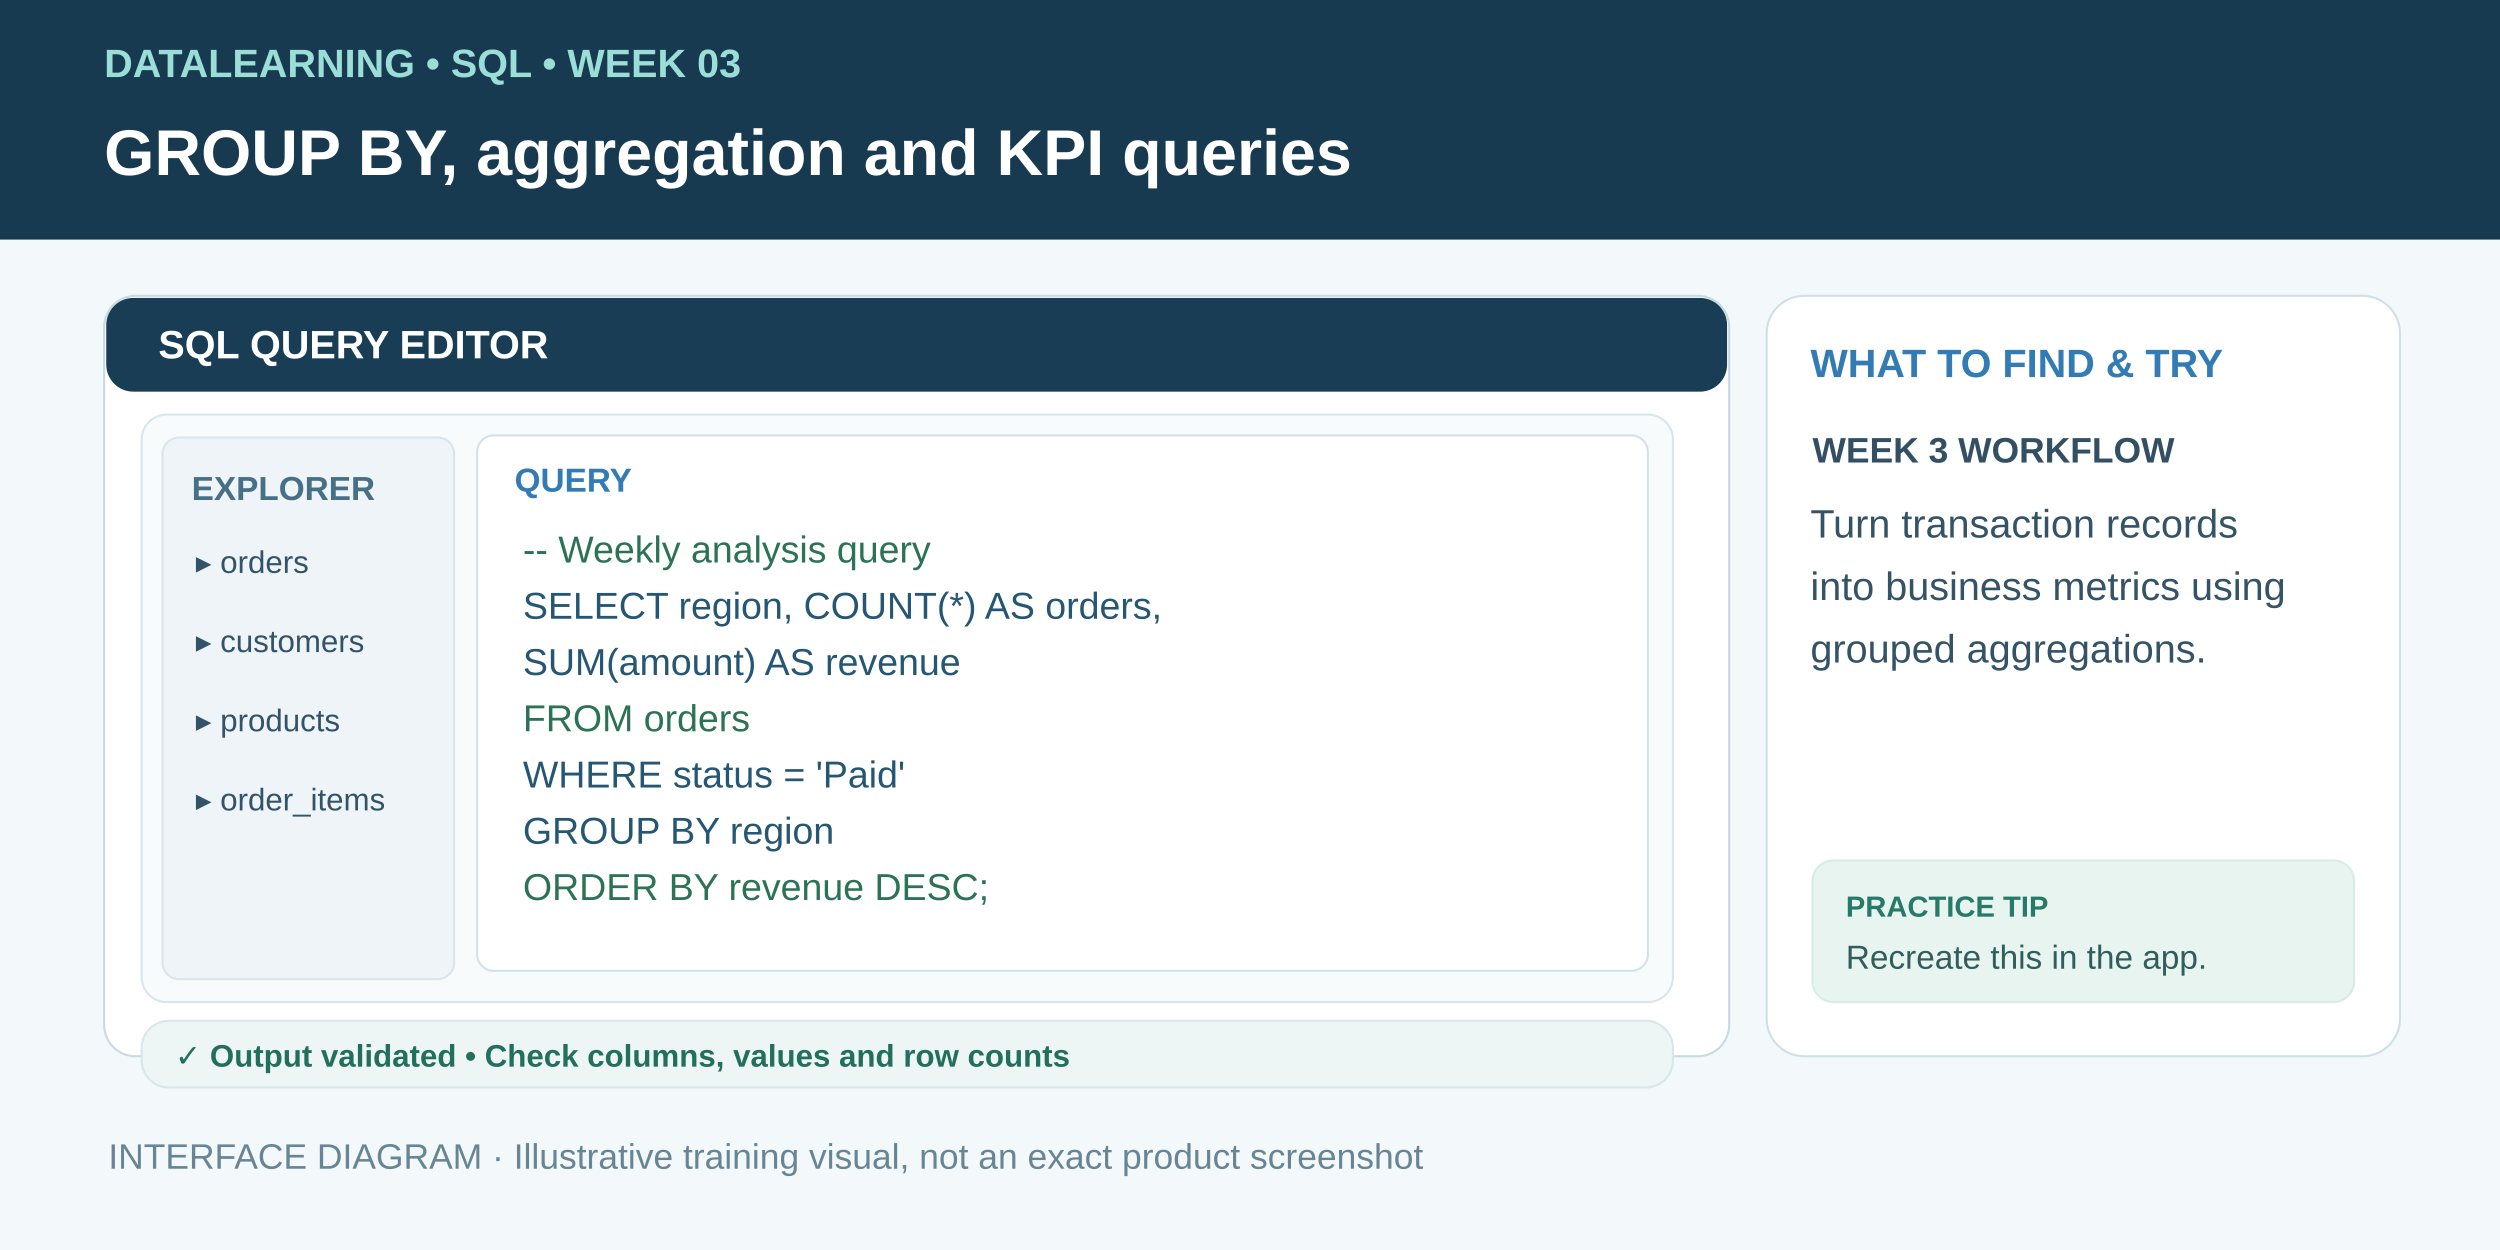
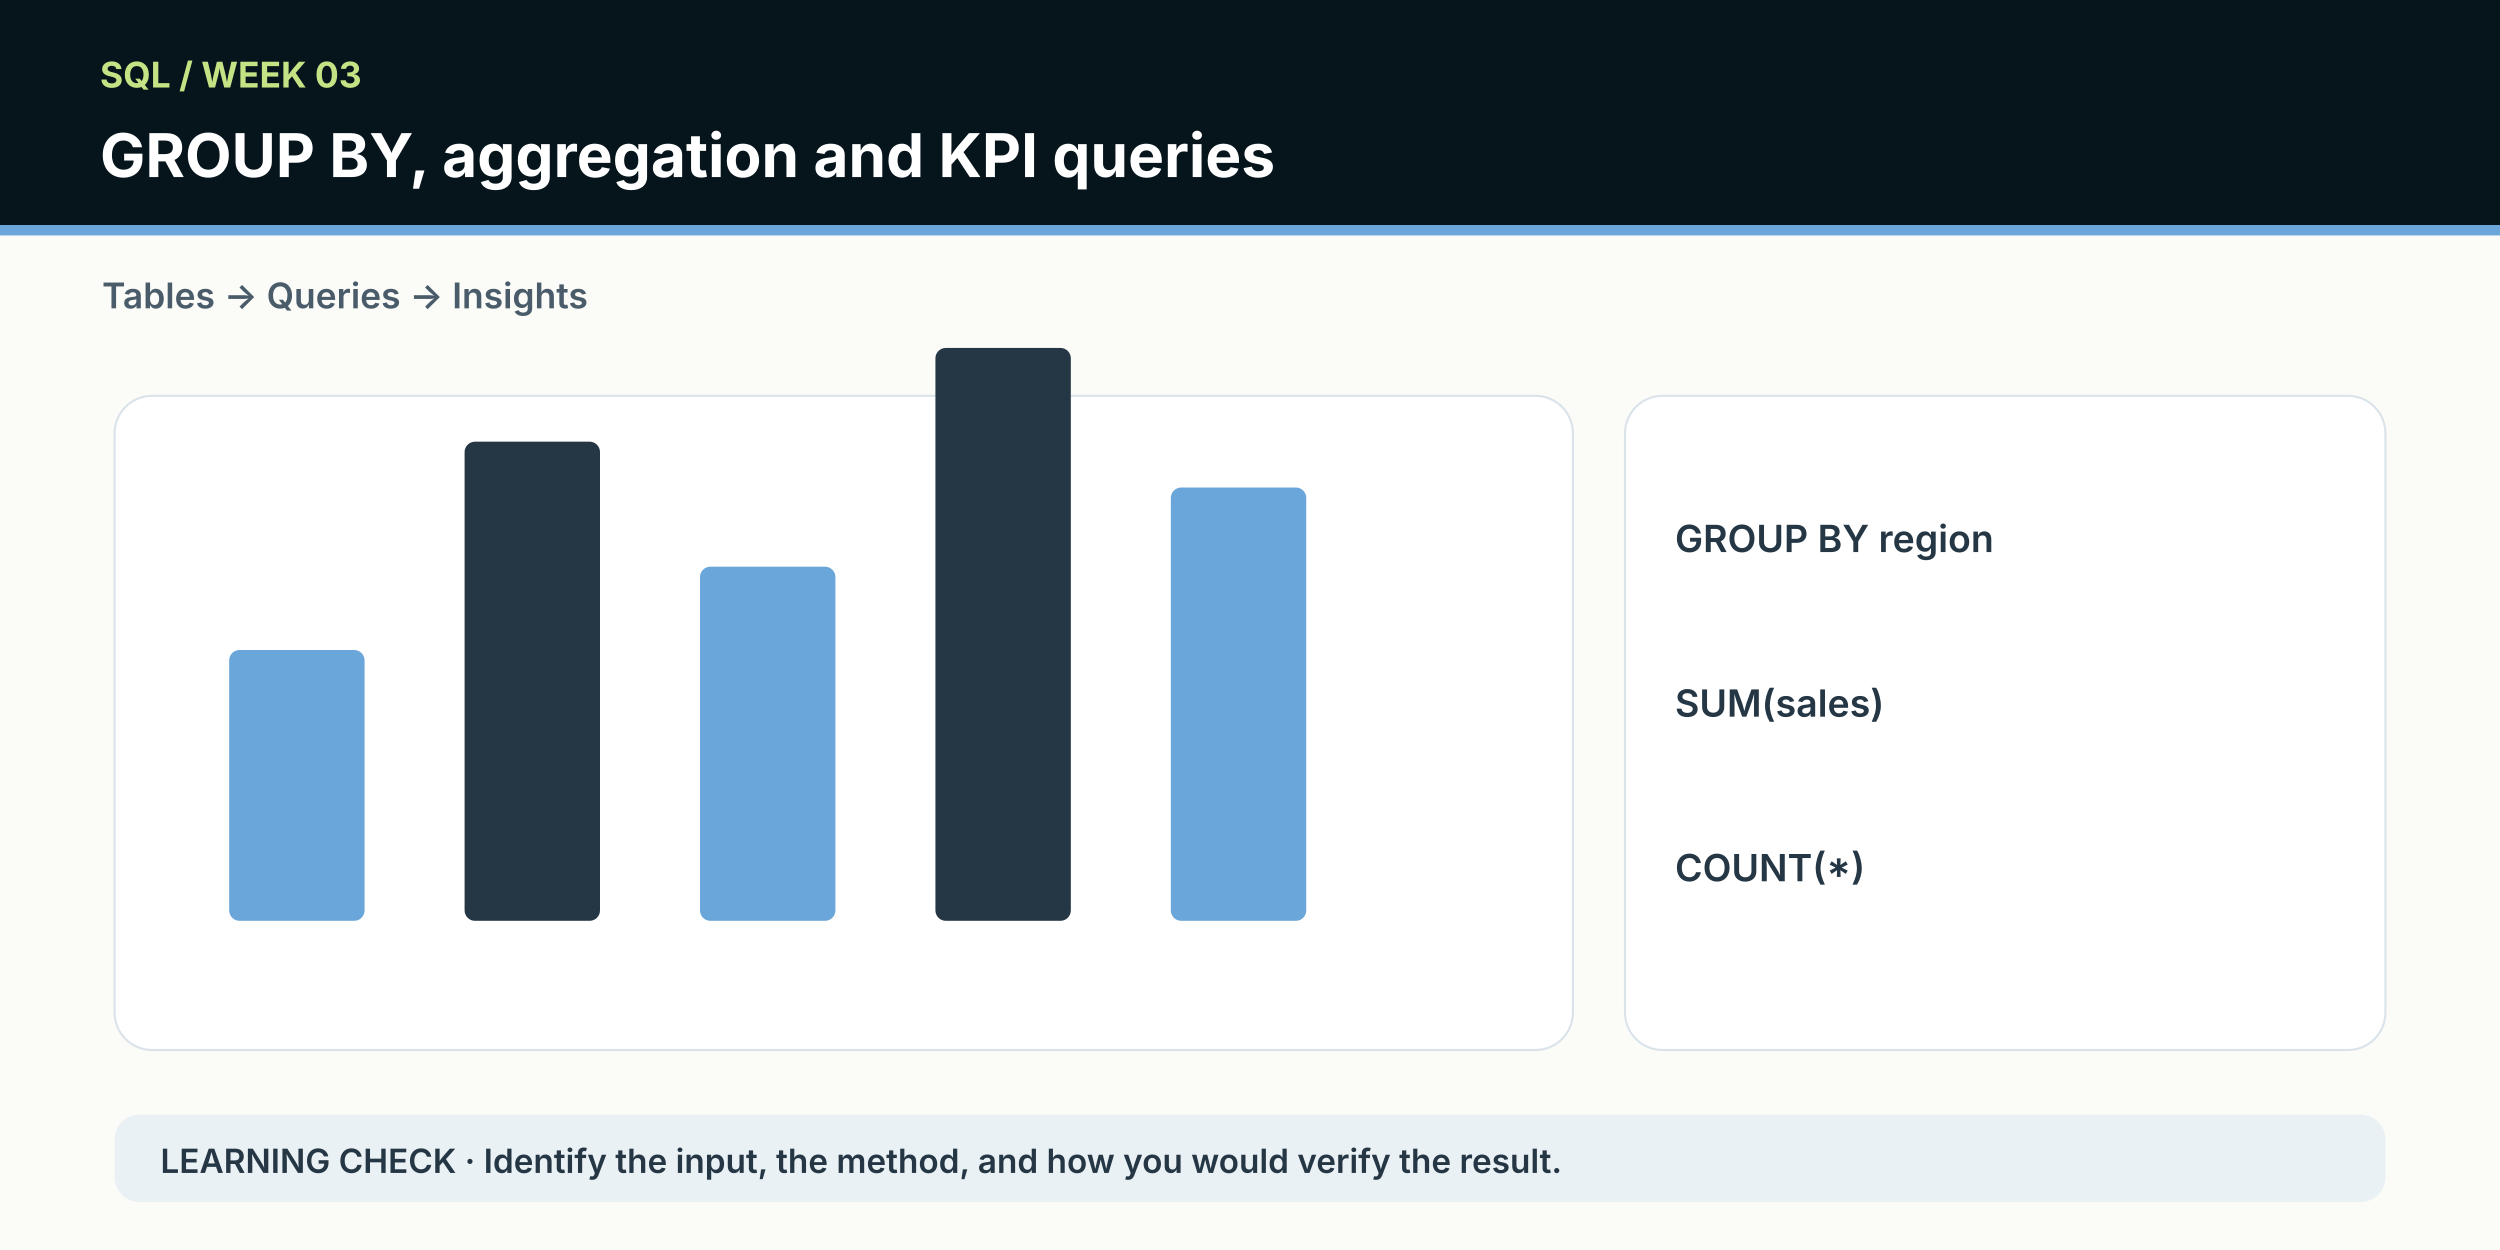
- <svg xmlns="http://www.w3.org/2000/svg" viewBox="0 0 1200 600" width="1200" height="600" role="img" aria-label="Illustrated sql learning interface for week 3">
-   <rect width="1200" height="600" fill="#f3f8fa" />
-   <rect width="1200" height="115" fill="#173a50" />
-   <text x="50" y="37" fill="#9bddd7" font-family="Arial, sans-serif" font-size="19" font-weight="700">DATALEARNING • SQL • WEEK 03</text>
-   <text x="50" y="84" fill="#ffffff" font-family="Arial, sans-serif" font-size="31" font-weight="700">GROUP BY, aggregation and KPI queries</text>
-   <rect x="50" y="142" width="780" height="365" rx="15" fill="#fff" stroke="#c8d9df" />
-   <rect x="51" y="143" width="778" height="45" rx="13" fill="#193d54" />
-   <text x="76" y="172" fill="#ffffff" font-family="Arial, sans-serif" font-size="19" font-weight="700">SQL QUERY EDITOR</text>
-   <rect x="68" y="199" width="735" height="282" rx="12" fill="#f8fbfc" stroke="#d8e5eb" />
-   <rect x="78" y="210" width="140" height="260" rx="8" fill="#eef4f7" stroke="#d9e5eb" />
-   <text x="92" y="240" fill="#477087" font-family="Arial, sans-serif" font-size="16" font-weight="700">EXPLORER</text>
-   <text x="94" y="275" fill="#335368" font-family="Arial, sans-serif" font-size="15" font-weight="500">▸ orders</text>
-   <text x="94" y="313" fill="#335368" font-family="Arial, sans-serif" font-size="15" font-weight="500">▸ customers</text>
-   <text x="94" y="351" fill="#335368" font-family="Arial, sans-serif" font-size="15" font-weight="500">▸ products</text>
-   <text x="94" y="389" fill="#335368" font-family="Arial, sans-serif" font-size="15" font-weight="500">▸ order_items</text>
-   <rect x="229" y="209" width="562" height="257" rx="8" fill="#fff" stroke="#d3e2e9" />
-   <text x="247" y="236" fill="#337cb3" font-family="Arial, sans-serif" font-size="16" font-weight="700">QUERY</text>
-   <text x="251" y="270" fill="#2b7257" font-family="Arial, sans-serif" font-size="18" font-weight="500">-- Weekly analysis query</text>
-   <text x="251" y="297" fill="#255674" font-family="Arial, sans-serif" font-size="18" font-weight="500">SELECT region, COUNT(*) AS orders,</text>
-   <text x="251" y="324" fill="#255674" font-family="Arial, sans-serif" font-size="18" font-weight="500">       SUM(amount) AS revenue</text>
-   <text x="251" y="351" fill="#2b7257" font-family="Arial, sans-serif" font-size="18" font-weight="500">FROM orders</text>
-   <text x="251" y="378" fill="#255674" font-family="Arial, sans-serif" font-size="18" font-weight="500">WHERE status = 'Paid'</text>
-   <text x="251" y="405" fill="#255674" font-family="Arial, sans-serif" font-size="18" font-weight="500">GROUP BY region</text>
-   <text x="251" y="432" fill="#2b7257" font-family="Arial, sans-serif" font-size="18" font-weight="500">ORDER BY revenue DESC;</text>
-   <rect x="68" y="490" width="735" height="32" rx="13" fill="#edf6f5" stroke="#d8e6ea" />
-   <text x="84" y="512" fill="#236f5e" font-family="Arial, sans-serif" font-size="15" font-weight="600">✓ Output validated    •    Check columns, values and row counts</text>
-   <rect x="848" y="142" width="304" height="365" rx="18" fill="#ffffff" stroke="#cedfe6" />
-   <text x="869" y="181" fill="#337cb3" font-family="Arial, sans-serif" font-size="19" font-weight="700">WHAT TO FIND &amp; TRY</text>
-   <text x="870" y="222" fill="#334f64" font-family="Arial, sans-serif" font-size="17" font-weight="700">WEEK 3 WORKFLOW</text>
-   <text x="869" y="258" fill="#345366" font-family="Arial, sans-serif" font-size="19" font-weight="500">Turn transaction records</text>
-   <text x="869" y="288" fill="#345366" font-family="Arial, sans-serif" font-size="19" font-weight="500">into business metrics using</text>
-   <text x="869" y="318" fill="#345366" font-family="Arial, sans-serif" font-size="19" font-weight="500">grouped aggregations.</text>
-   <rect x="870" y="413" width="260" height="68" rx="10" fill="#e7f4f0" stroke="#d8ece7" />
-   <text x="886" y="440" fill="#267a67" font-family="Arial, sans-serif" font-size="14" font-weight="700">PRACTICE TIP</text>
-   <text x="886" y="465" fill="#315e5a" font-family="Arial, sans-serif" font-size="16" font-weight="500">Recreate this in the app.</text>
-   <text x="52" y="561" fill="#688594" font-family="Arial, sans-serif" font-size="17" font-weight="500">INTERFACE DIAGRAM  ·  Illustrative training visual, not an exact product screenshot</text>
+ <svg xmlns="http://www.w3.org/2000/svg" width="1200" height="600" viewBox="0 0 1200 600" role="img" aria-label="SQL week 3: GROUP BY, aggregation and KPI queries concept diagram">
+   <rect x="0" y="0" width="1200" height="600" rx="0" fill="#FBFBF8" stroke="none" />
+   <rect x="0" y="0" width="1200" height="112" rx="0" fill="#06141B" stroke="none" />
+   <rect x="0" y="108" width="1200" height="5" rx="0" fill="#6AA6DA" stroke="none" />
+   <text x="48" y="42" fill="#C5E384" font-size="17" font-family="Inter,Arial,sans-serif" font-weight="700">SQL  /  WEEK 03</text>
+   <text x="48" y="85" fill="#FFFFFF" font-size="29" font-family="Inter,Arial,sans-serif" font-weight="700">GROUP BY, aggregation and KPI queries</text>
+   <text x="49" y="148" fill="#4A5C6A" font-size="17" font-family="Inter,Arial,sans-serif" font-weight="600">Tables → Queries → Insights</text>
+   <rect x="55" y="190" width="700" height="314" rx="18" fill="#FFFFFF" stroke="#D9E3E9" />
+   <rect x="780" y="190" width="365" height="314" rx="18" fill="#FFFFFF" stroke="#D9E3E9" />
+   <rect x="110" y="312" width="65" height="130" rx="5" fill="#6AA6DA" stroke="none" />
+   <rect x="223" y="212" width="65" height="230" rx="5" fill="#253745" stroke="none" />
+   <rect x="336" y="272" width="65" height="170" rx="5" fill="#6AA6DA" stroke="none" />
+   <rect x="449" y="167" width="65" height="275" rx="5" fill="#253745" stroke="none" />
+   <rect x="562" y="234" width="65" height="208" rx="5" fill="#6AA6DA" stroke="none" />
+   <text x="804" y="265" fill="#253745" font-size="18" font-family="Inter,Arial,sans-serif" font-weight="600">GROUP BY region</text>
+   <text x="804" y="344" fill="#253745" font-size="18" font-family="Inter,Arial,sans-serif" font-weight="600">SUM(sales)</text>
+   <text x="804" y="423" fill="#253745" font-size="18" font-family="Inter,Arial,sans-serif" font-weight="600">COUNT(*)</text>
+   <rect x="55" y="535" width="1090" height="42" rx="12" fill="#EAF1F4" stroke="none" />
+   <text x="77" y="563" fill="#253745" font-size="16" font-family="Inter,Arial,sans-serif" font-weight="600">LEARNING CHECK  ·  Identify the input, the method, and how you would verify the result.</text>
</svg>
